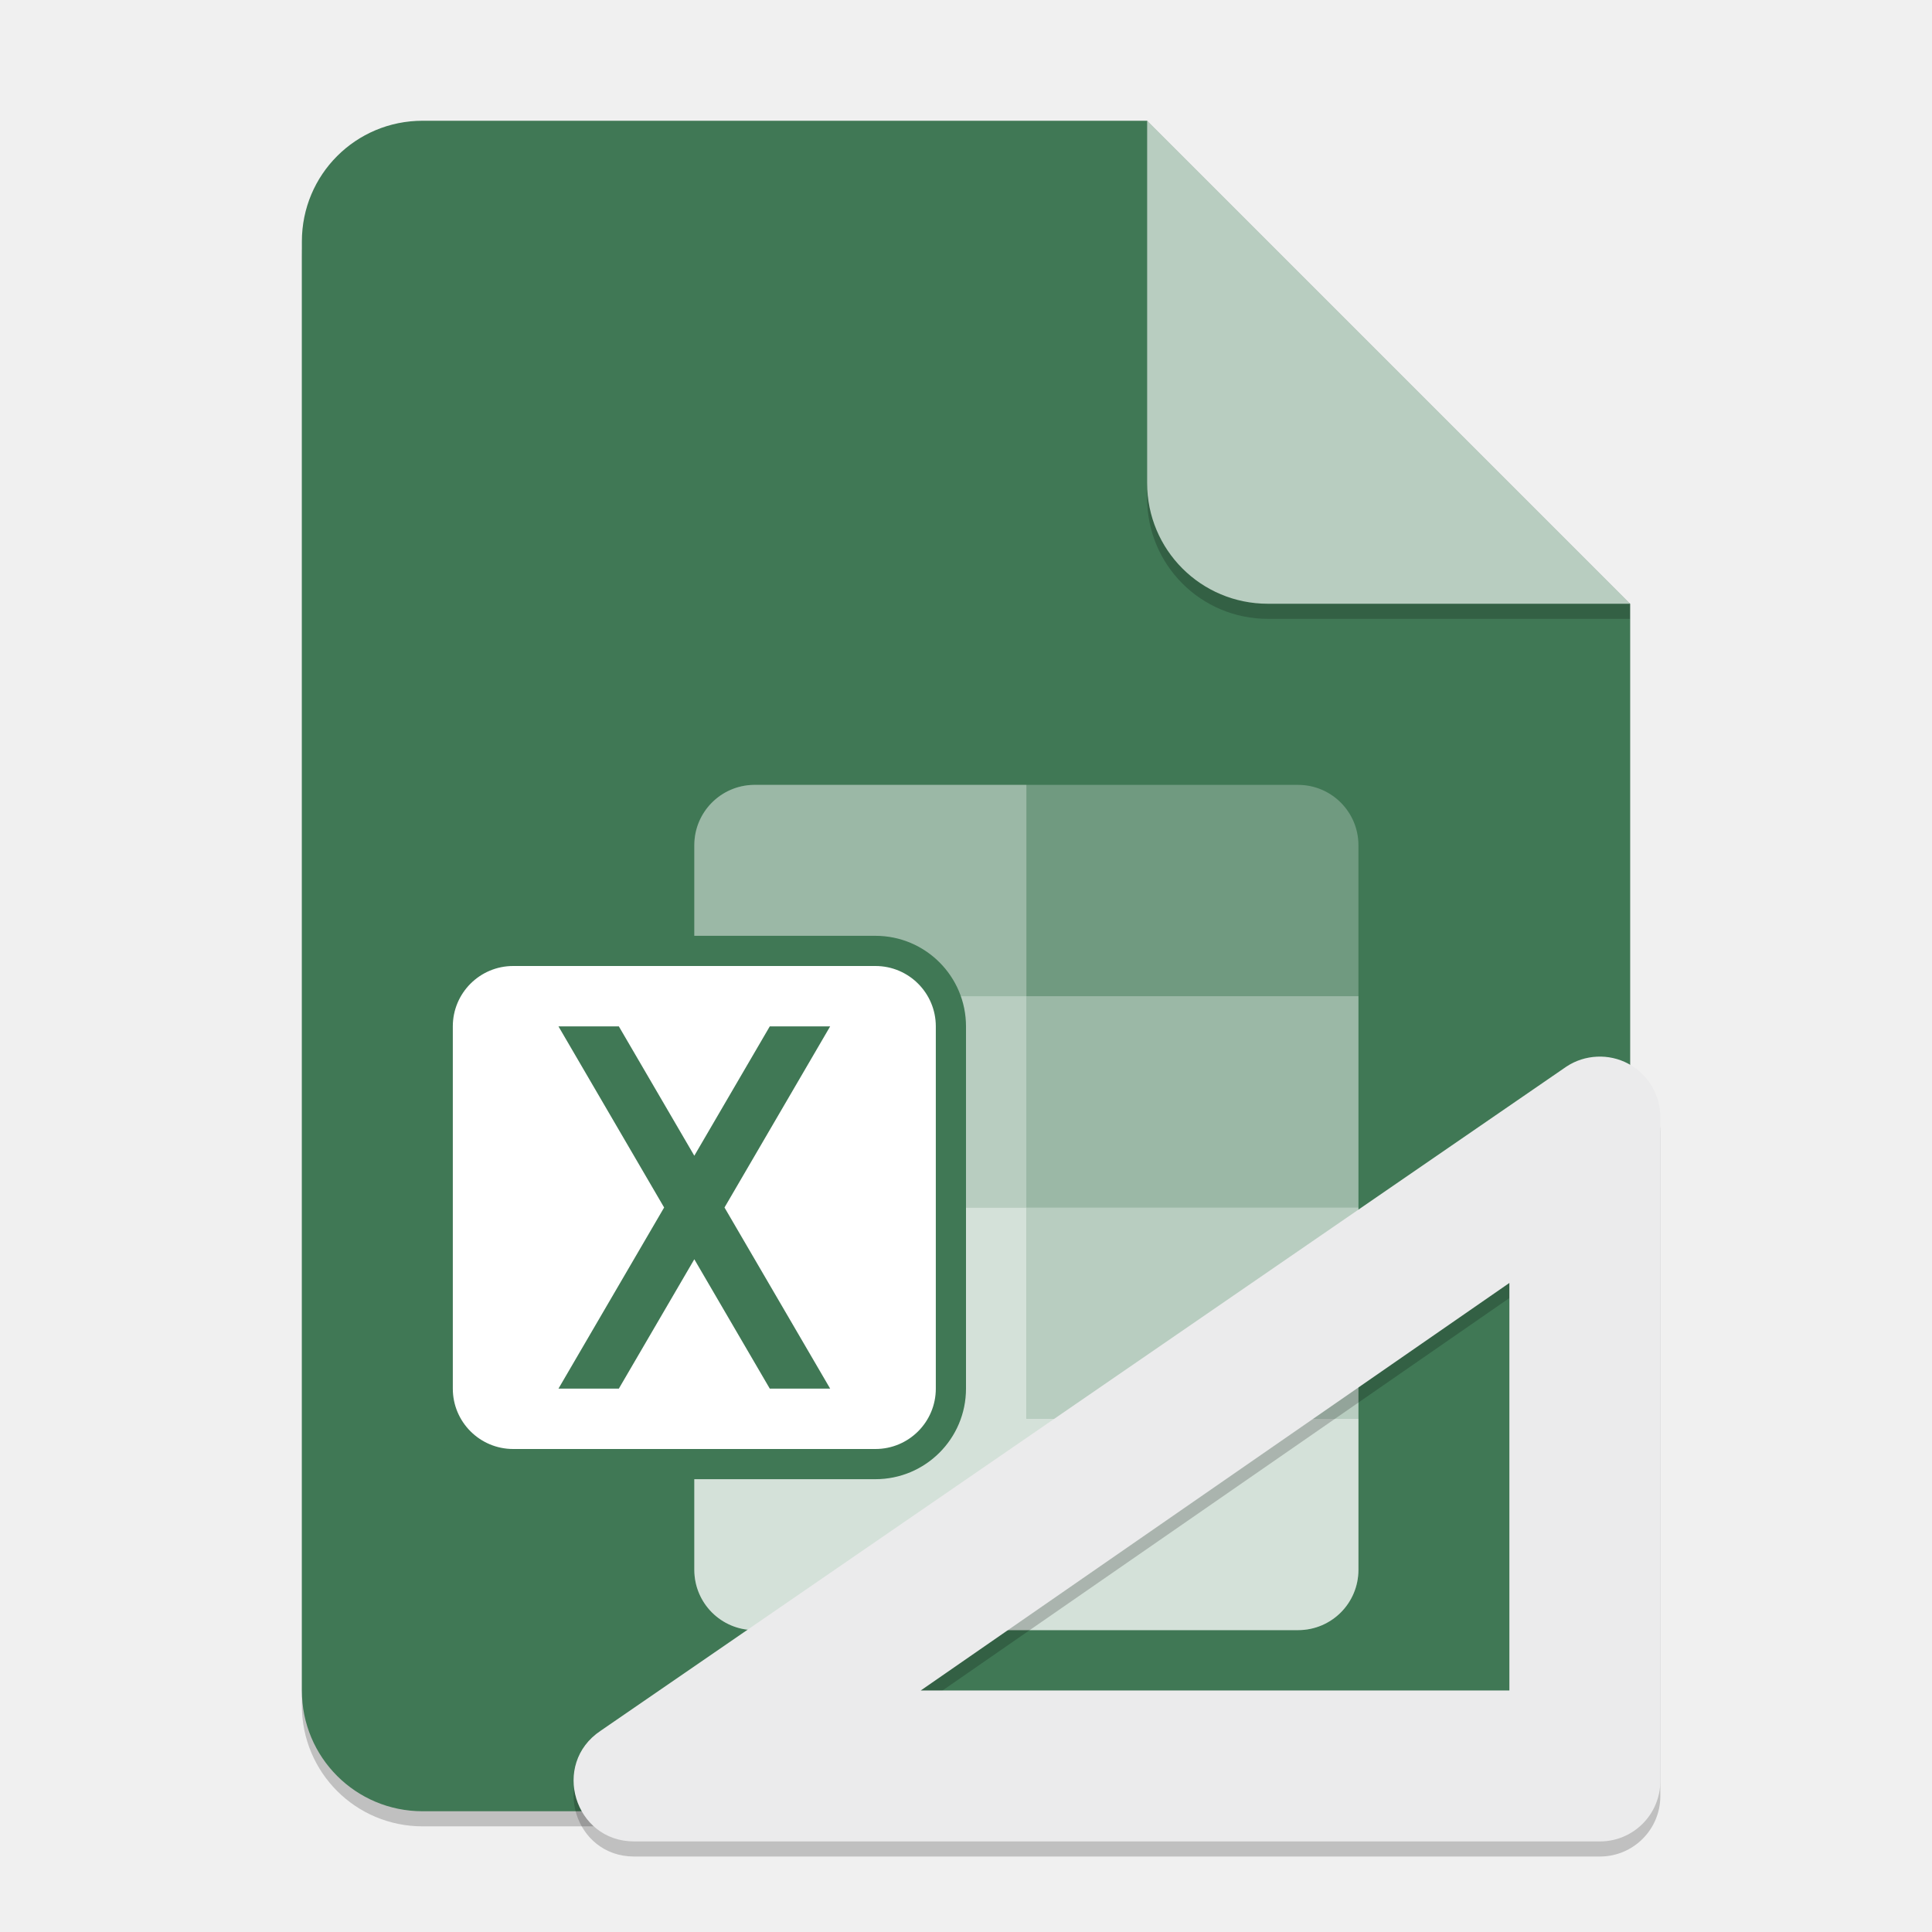
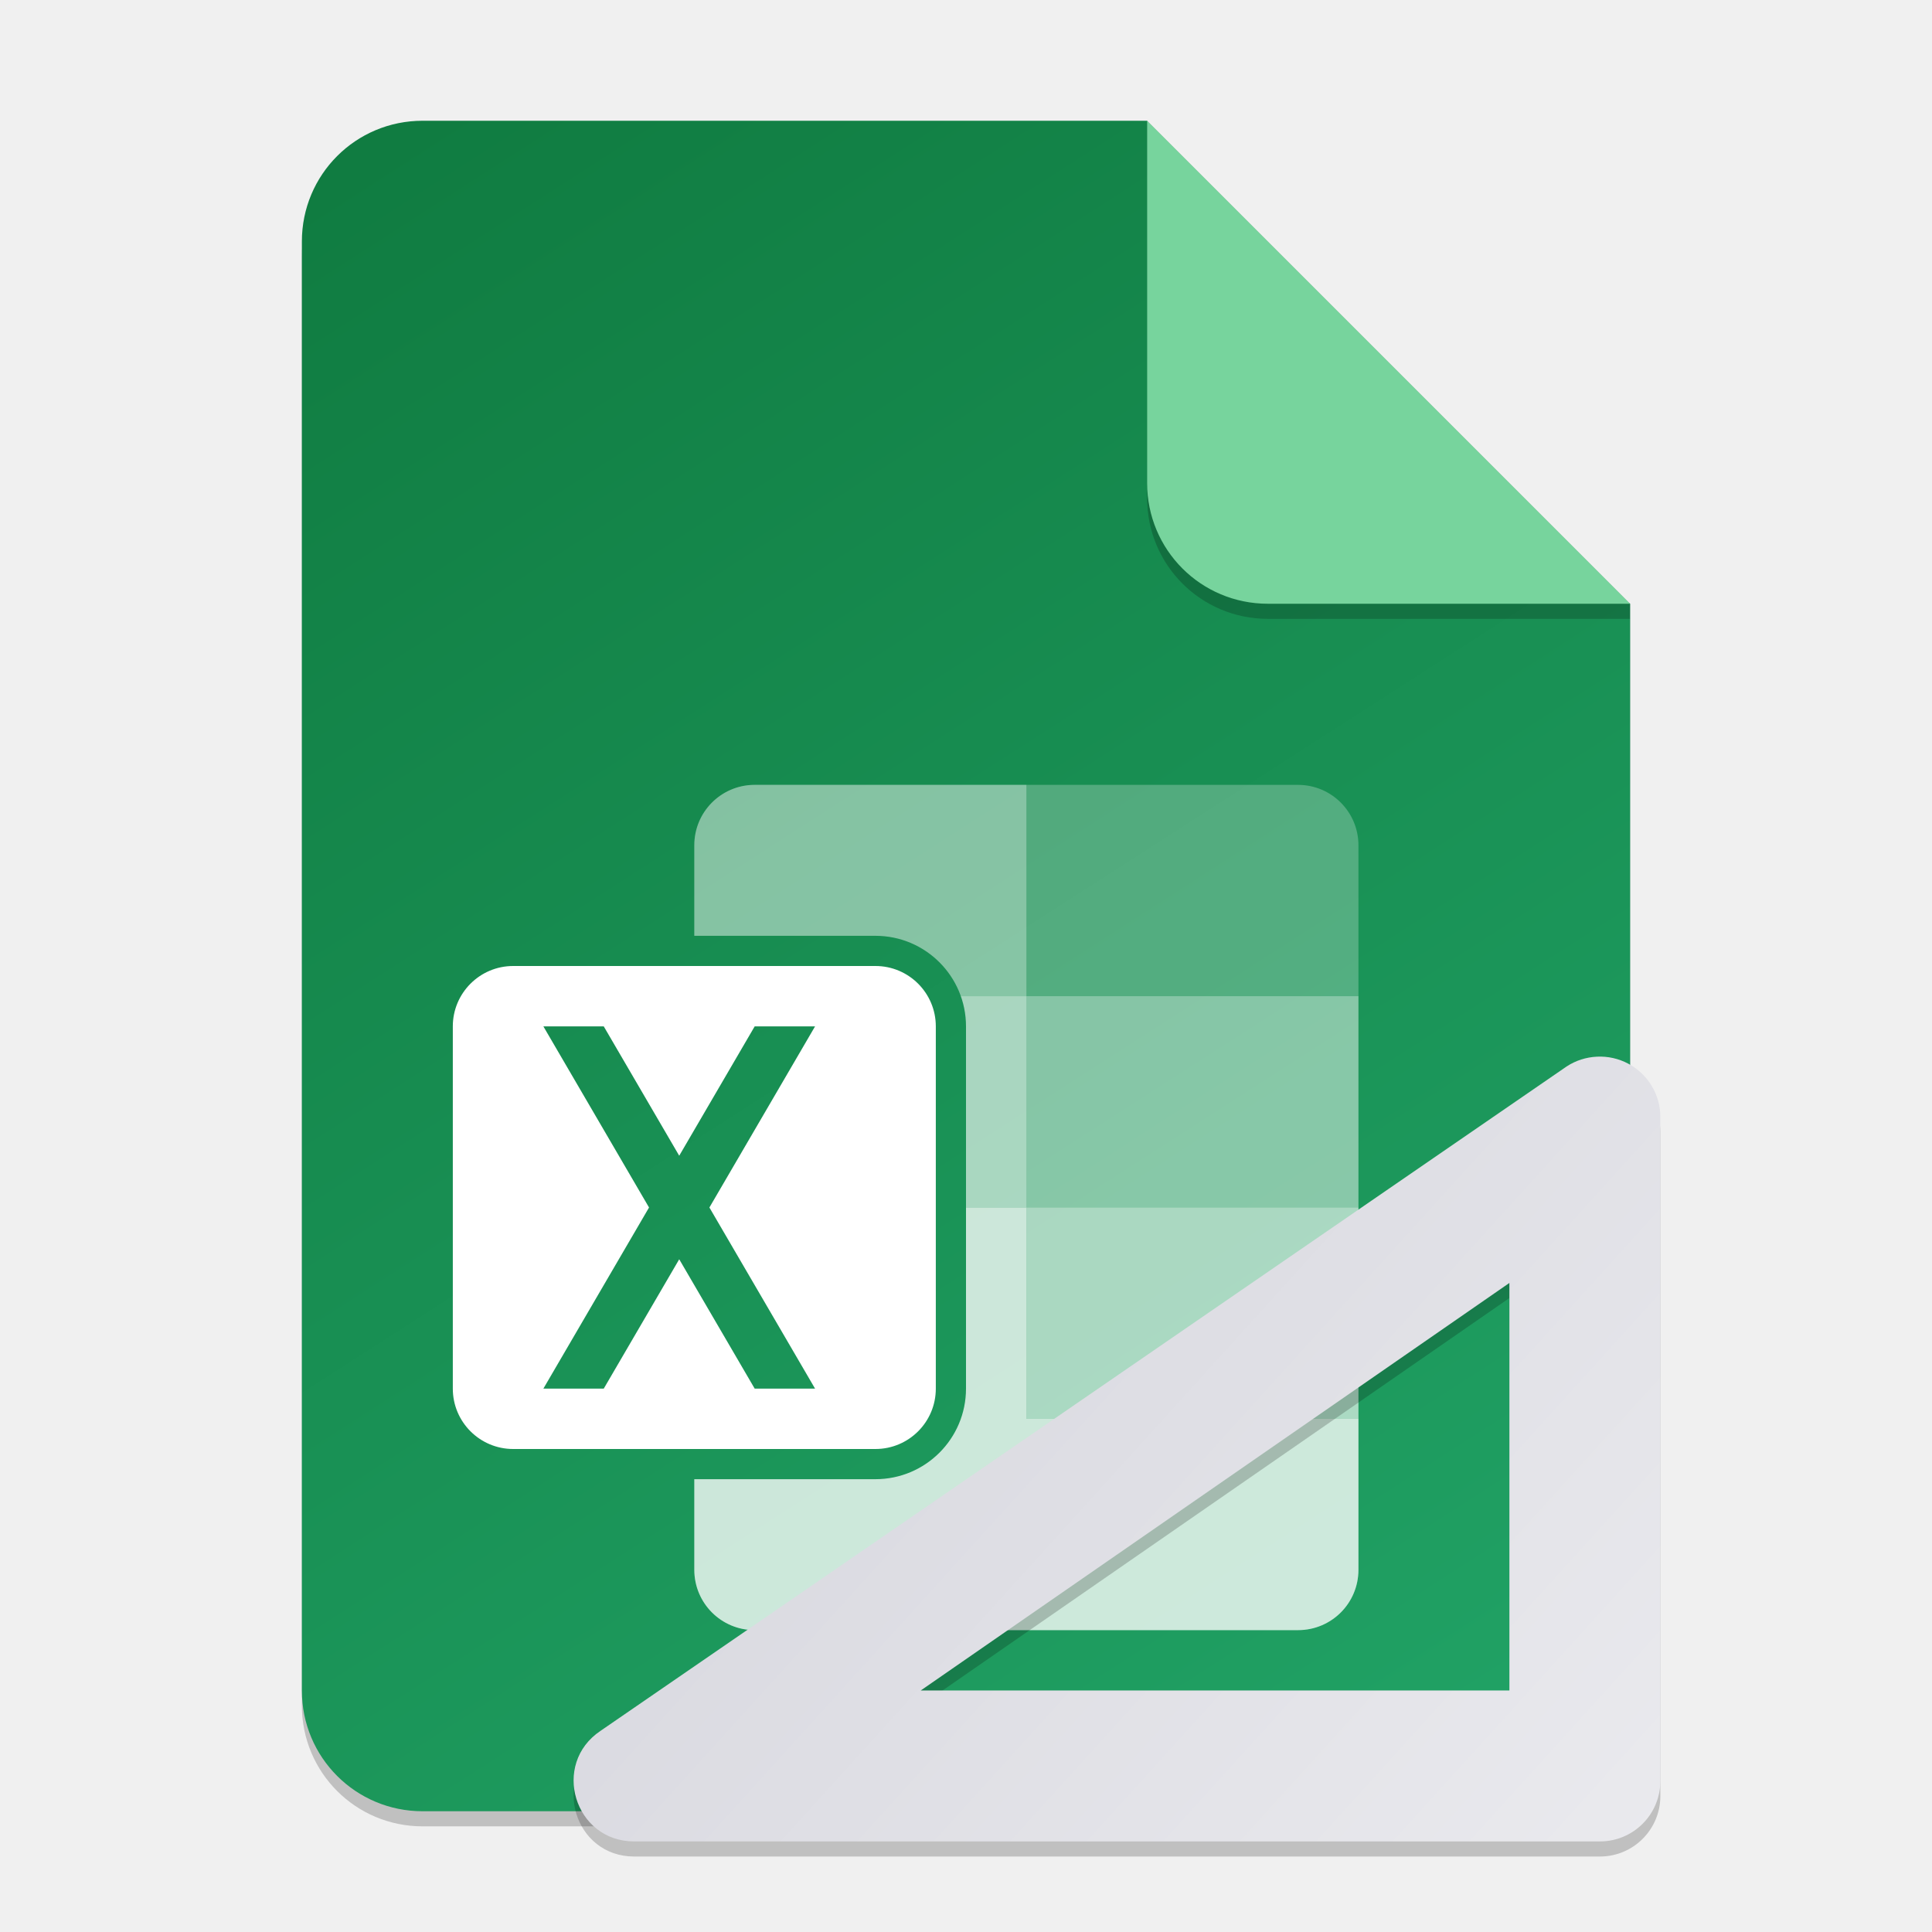
- <svg xmlns="http://www.w3.org/2000/svg" width="128" height="128" viewBox="0 0 128 128" version="1.1" id="svg5">
-   <defs id="defs2" />
-   <path id="rect234" style="opacity:0.2;stroke-width:2;stroke-linecap:round;stroke-linejoin:round" d="m 28,9 h 48 l 32,32 v 72 c 0,4.432 -3.568,8 -8,8 H 28 c -4.432,0 -8,-3.568 -8,-8 V 17 c 0,-4.432 3.568,-8 8,-8 z" />
-   <path id="rect448" style="fill:#407855;fill-opacity:1;stroke-width:2;stroke-linecap:round;stroke-linejoin:round" d="m 28,8 h 48 l 12,20 20,12 v 72 c 0,4.432 -3.568,8 -8,8 H 28 c -4.432,0 -8,-3.568 -8,-8 V 16 c 0,-4.432 3.568,-8 8,-8 z" />
+ <svg xmlns="http://www.w3.org/2000/svg" xmlns:xlink="http://www.w3.org/1999/xlink" width="128" height="128" viewBox="0 0 128 128" version="1.1" id="svg5">
+   <defs id="defs2">
+     <linearGradient id="linearGradient1004">
+       <stop style="stop-color:#107c41;stop-opacity:1;" offset="0" id="stop1000" />
+       <stop style="stop-color:#21a366;stop-opacity:1;" offset="1" id="stop1002" />
+     </linearGradient>
+     <linearGradient xlink:href="#linearGradient1004" id="linearGradient2170" x1="14" y1="4" x2="50" y2="60" gradientUnits="userSpaceOnUse" gradientTransform="matrix(2,0,0,2,-2e-6,-2e-7)" />
+     <linearGradient xlink:href="#linearGradient1004" id="linearGradient2274" x1="14" y1="4" x2="50" y2="60" gradientUnits="userSpaceOnUse" gradientTransform="matrix(2,0,0,2,-2e-6,-2e-7)" />
+     <linearGradient xlink:href="#linearGradient1004" id="linearGradient2282" x1="14" y1="4" x2="50" y2="60" gradientUnits="userSpaceOnUse" gradientTransform="matrix(2,0,0,2,-2e-6,-2e-7)" />
+     <linearGradient id="linearGradient1214">
+       <stop style="stop-color:#d3d3db;stop-opacity:1;" offset="0" id="stop1210" />
+       <stop style="stop-color:#eaeaee;stop-opacity:1;" offset="1" id="stop1212" />
+     </linearGradient>
+     <linearGradient xlink:href="#linearGradient1214" id="linearGradient1432" x1="46" y1="64" x2="110.001" y2="121.999" gradientUnits="userSpaceOnUse" />
+   </defs>
+   <path id="rect234" style="opacity:0.2;stroke-width:2;stroke-linecap:round;stroke-linejoin:round" d="M 28,9 H 76 L 108,41 v 72 c 0,4.432 -3.568,8 -8,8 H 28 c -4.432,0 -8,-3.568 -8,-8 V 17 c 0,-4.432 3.568,-8 8,-8 z" />
+   <path id="rect448" style="fill:url(#linearGradient2170);fill-opacity:1;stroke-width:2;stroke-linecap:round;stroke-linejoin:round" d="M 28,8 H 76 L 88,28 l 20,12 V 112 c 0,4.432 -3.568,8 -8,8 H 28 c -4.432,0 -8,-3.568 -8,-8 V 16 c 0,-4.432 3.568,-8 8,-8 z" />
  <rect style="opacity:0.25;fill:#ffffff;fill-opacity:1;stroke-width:16;stroke-linejoin:bevel" id="rect25302" width="44" height="56" x="46" y="52" ry="4" />
-   <path id="rect29937" style="opacity:0.5;fill:#ffffff;fill-opacity:1;stroke-width:16;stroke-linejoin:bevel" d="m 46,66 v 14 h 22 L 68,66 Z m 22,14 v 14 L 90,94 V 80 Z" />
-   <path id="path29903" style="opacity:0.7;fill:#ffffff;fill-opacity:1;stroke-width:8;stroke-linejoin:bevel" d="m 46,80 v 24 c 0,2.216 1.784,4 4,4 l 36,3.8e-4 c 2.216,0 4,-1.784 4,-4 V 94 l -22,-3.84e-4 v -14 z" />
-   <path id="rect28337" style="opacity:0.3;fill:#ffffff;fill-opacity:1;stroke-width:8;stroke-linejoin:bevel" d="m 49.898,52 c -2.168,0.055 -3.898,1.819 -3.898,4 v 10 H 68 V 52 H 50 c -0.035,0 -0.067,-8.68e-4 -0.102,0 z M 68,66 V 80 H 90 V 66 Z" />
-   <rect style="fill:#407855;fill-opacity:1;stroke-width:4" id="rect3242" width="36" height="36" x="28" y="62" ry="6" />
+   <path id="rect29937" style="opacity:0.5;fill:#ffffff;fill-opacity:1;stroke-width:16;stroke-linejoin:bevel" d="m 46,66 v 14 h 22 l -2e-6,-14 z m 22,14 v 14 l 22,3.76e-4 V 80 Z" />
+   <path id="path29903" style="opacity:0.7;fill:#ffffff;fill-opacity:1;stroke-width:8;stroke-linejoin:bevel" d="m 46,80 v 24 c 0,2.216 1.784,4 4,4 l 36,3.8e-4 c 2.216,0 4,-1.784 4,-4 V 94 L 68,94 v -14 z" />
+   <path id="rect28337" style="opacity:0.3;fill:#ffffff;fill-opacity:1;stroke-width:8;stroke-linejoin:bevel" d="M 49.898,52 C 47.731,52.055 46,53.819 46,56 v 10 H 68 V 52 H 50 c -0.035,0 -0.067,-8.68e-4 -0.102,0 z M 68,66 V 80 h 22 V 66 Z" />
+   <path d="M 108,41 H 84 c -4.432,0 -8,-3.568 -8,-8 V 8 L 108,40 Z" style="opacity:0.2;fill:#000000;stroke-width:2;stroke-linecap:round;stroke-linejoin:round" id="path611" />
+   <path id="rect600" style="fill:#77d49d;fill-opacity:1;stroke-width:2;stroke-linecap:round;stroke-linejoin:round" d="M 108,40 H 84 c -4.432,0 -8,-3.568 -8,-8 V 8 Z" />
+   <rect style="fill:url(#linearGradient2274);fill-opacity:1;stroke-width:4" id="rect3242" width="36" height="36" x="28" y="62" ry="6" />
  <rect style="fill:#ffffff;fill-opacity:1;stroke-width:2" id="rect2687" width="32" height="32" x="30" y="64" ry="4" />
-   <path id="rect1366" style="fill:#407855;stroke-width:2;stroke-linecap:round;stroke-linejoin:round" d="m 37,68 7,12 -7,12 h 4 l 5,-8.57 5,8.57 h 4 l -7,-12 7,-12 h -4 l -5,8.57 -5,-8.57 z" />
-   <path d="M 108,41 H 84 c -4.432,0 -8,-3.568 -8,-8 V 8 l 32,32 z" style="opacity:0.2;fill:#000000;stroke-width:2;stroke-linecap:round;stroke-linejoin:round" id="path611" />
-   <path id="rect600" style="fill:#b8cdc0;fill-opacity:1;stroke-width:2;stroke-linecap:round;stroke-linejoin:round" d="M 108,40 H 84 c -4.432,0 -8,-3.568 -8,-8 V 8 l 16,16 z" />
-   <path d="m 105.805,71.007 c -0.71,0.034 -1.41,0.249 -2.023,0.656 L 39.789,115.671 c -3.291,2.196 -1.738,7.327 2.219,7.328 h 63.993 c 2.209,-2.2e-4 4,-1.791 4,-4 V 74.999 c -0.002,-1.475 -0.816,-2.829 -2.117,-3.523 -0.649,-0.348 -1.368,-0.503 -2.078,-0.469 z m -5.805,14.992 V 112.998 H 61.001 Z" style="color:#000000;opacity:0.2;fill:#000000;stroke-width:8;stroke-linecap:round;stroke-linejoin:round" id="path5222" />
-   <path id="path5201" style="color:#000000;fill:#ebebec;fill-opacity:1;stroke-width:8;stroke-linecap:round;stroke-linejoin:round" d="m 105.805,70.007 c -0.71,0.034 -1.41,0.249 -2.023,0.656 l -63.993,44.008 c -3.291,2.196 -1.738,7.327 2.219,7.328 h 63.993 c 2.209,-2.2e-4 4,-1.791 4,-4 V 73.999 c -0.002,-1.475 -0.816,-2.829 -2.117,-3.523 -0.649,-0.348 -1.368,-0.503 -2.078,-0.469 z m -5.805,14.992 V 111.999 H 61.001 Z" />
+   <path id="rect1366" style="fill:url(#linearGradient2282);fill-opacity:1;stroke-width:2;stroke-linecap:round;stroke-linejoin:round" d="m 36,68 7,12 -7,12 h 4 l 5,-8.57 5,8.57 h 4 l -7,-12 7,-12 h -4 l -5,8.57 -5,-8.57 z" />
+   <path d="m 105.806,71.007 c -0.71,0.034 -1.41,0.249 -2.023,0.656 L 39.79,115.671 c -3.291,2.196 -1.738,7.327 2.219,7.328 h 63.993 c 2.209,-2.2e-4 4,-1.791 4,-4 V 74.999 c -0.002,-1.475 -0.816,-2.829 -2.117,-3.523 -0.649,-0.348 -1.368,-0.503 -2.078,-0.469 z m -5.805,14.992 V 112.998 H 61.001 Z" style="color:#000000;opacity:0.2;fill:#000000;stroke-width:8;stroke-linecap:round;stroke-linejoin:round" id="path5222" />
+   <path id="path5201" style="color:#000000;fill:url(#linearGradient1432);fill-opacity:1;stroke-width:8;stroke-linecap:round;stroke-linejoin:round" d="m 105.806,70.007 c -0.71,0.034 -1.41,0.249 -2.023,0.656 l -63.993,44.008 c -3.291,2.196 -1.738,7.327 2.219,7.328 h 63.993 c 2.209,-2.2e-4 4,-1.791 4,-4 V 73.999 c -0.002,-1.475 -0.816,-2.829 -2.117,-3.523 -0.649,-0.348 -1.368,-0.503 -2.078,-0.469 z m -5.805,14.992 V 111.999 H 61.001 Z" />
</svg>
